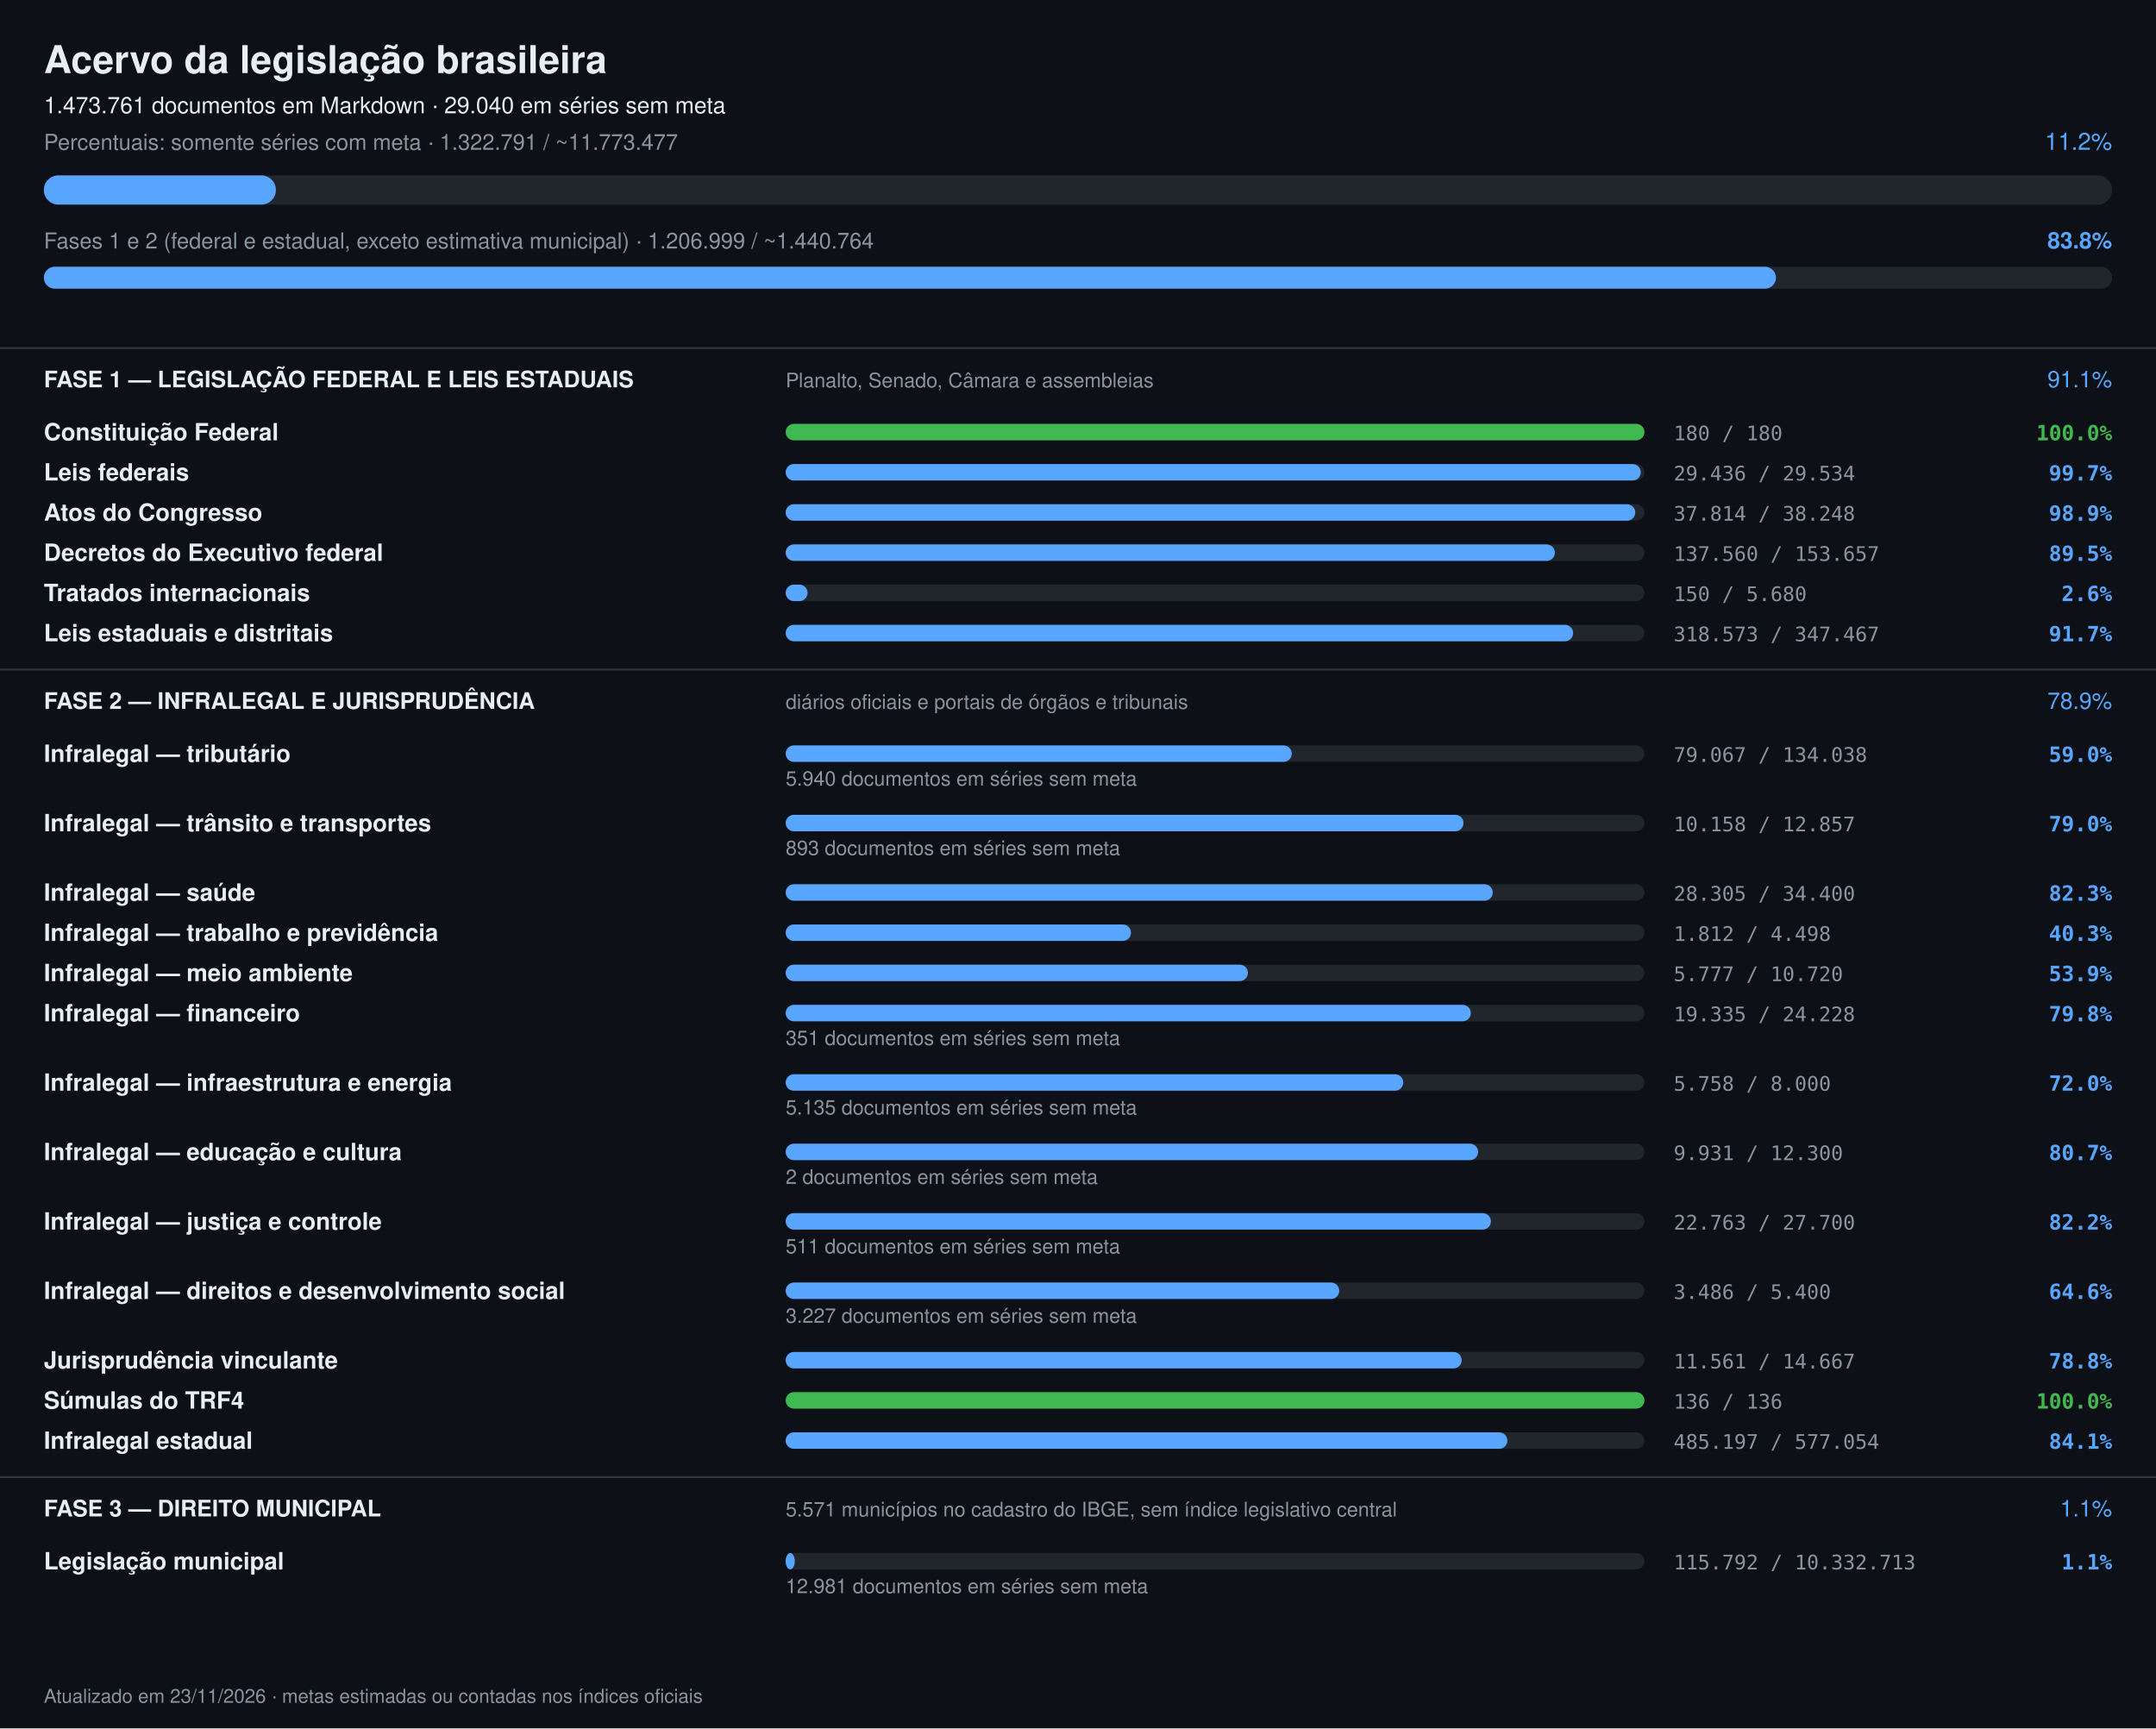
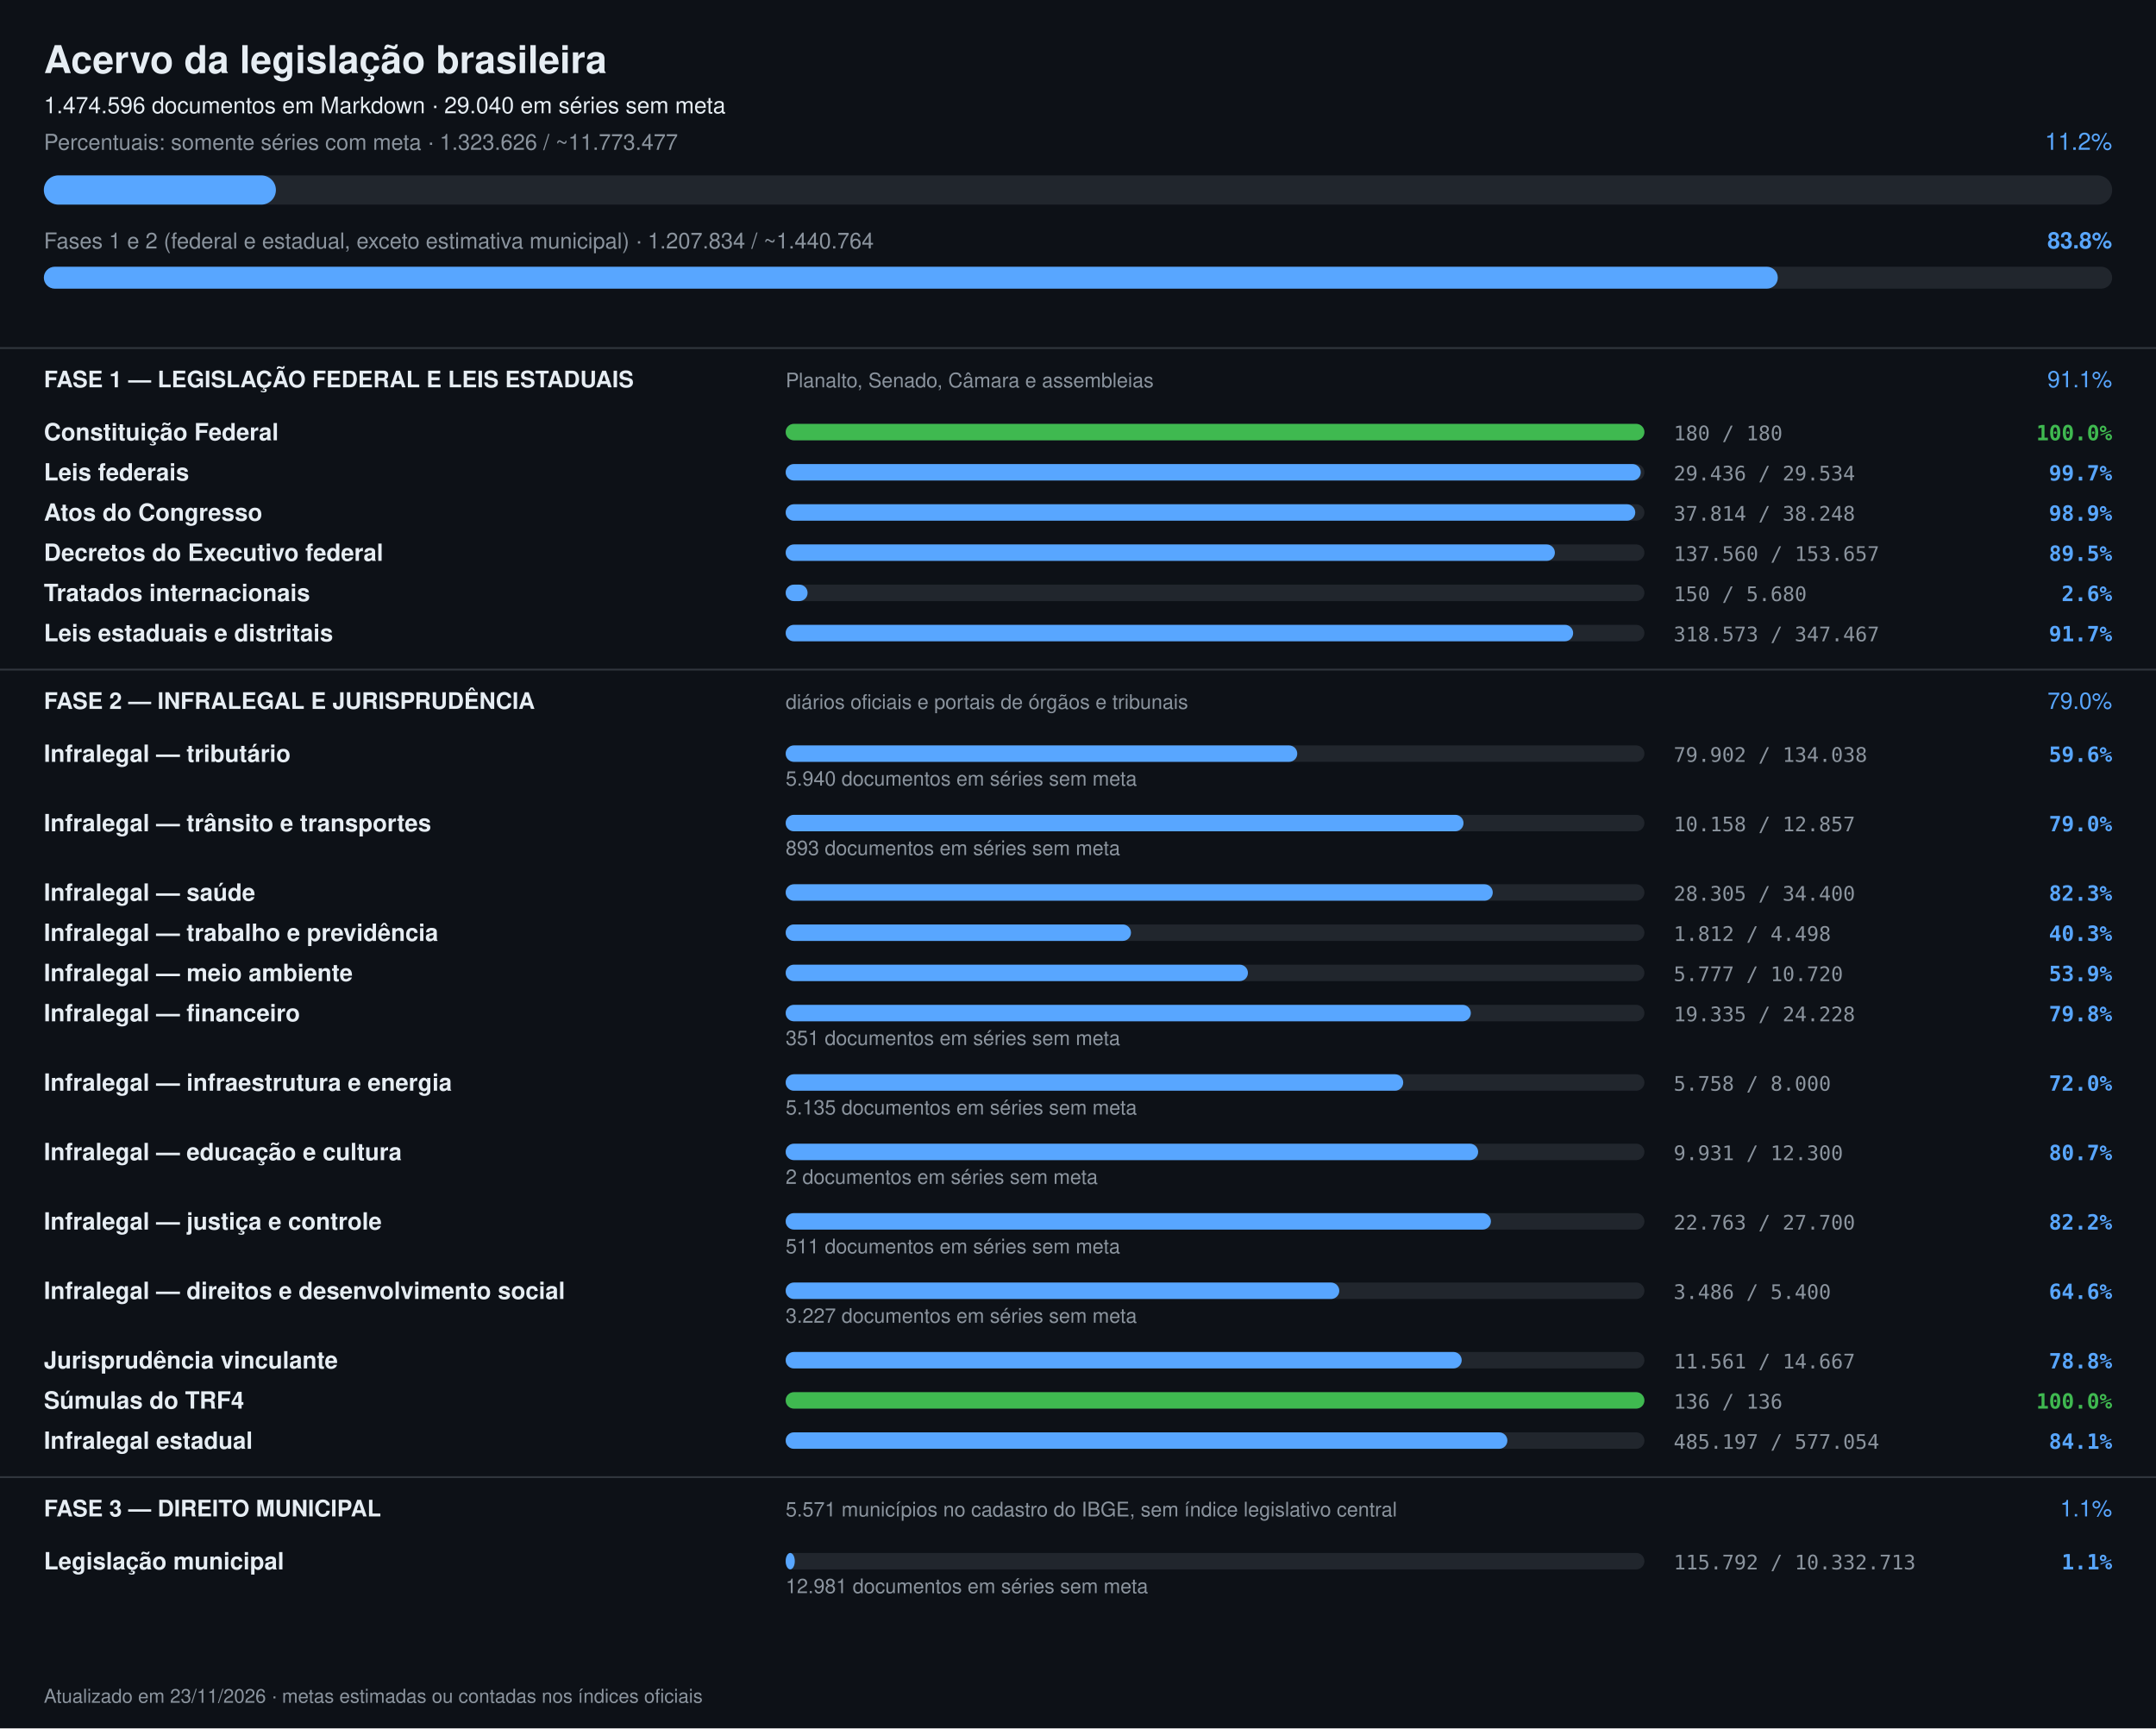
<svg xmlns="http://www.w3.org/2000/svg" width="1180" height="946" viewBox="0 0 1180 946" font-family="-apple-system,Segoe UI,Helvetica,Arial,sans-serif">
  <rect width="1180" height="946" fill="#0d1117" />
  <text x="24" y="40" font-size="21" font-weight="700" fill="#e6edf3">Acervo da legislação brasileira</text>
-   <text x="24" y="62" font-size="12.5" fill="#e6edf3">1.473.761 documentos em Markdown · 29.040 em séries sem meta</text>
-   <text x="24" y="82" font-size="12" fill="#8b949e">Percentuais: somente séries com meta · 1.322.791 / ~11.773.477</text>
+   <text x="24" y="62" font-size="12.5" fill="#e6edf3">1.474.596 documentos em Markdown · 29.040 em séries sem meta</text>
+   <text x="24" y="82" font-size="12" fill="#8b949e">Percentuais: somente séries com meta · 1.323.626 / ~11.773.477</text>
  <text x="1156" y="82" font-size="13" text-anchor="end" fill="#58a6ff">11.2%</text>
  <rect x="24" y="96" width="1132" height="16" rx="8" fill="#21262d" />
  <rect x="24" y="96" width="127" height="16" rx="8" fill="#58a6ff" />
-   <text x="24" y="136" font-size="12" fill="#8b949e">Fases 1 e 2 (federal e estadual, exceto estimativa municipal) · 1.206.999 / ~1.440.764</text>
+   <text x="24" y="136" font-size="12" fill="#8b949e">Fases 1 e 2 (federal e estadual, exceto estimativa municipal) · 1.207.834 / ~1.440.764</text>
  <text x="1156" y="136" font-size="12.5" font-weight="600" text-anchor="end" fill="#58a6ff">83.8%</text>
  <rect x="24" y="146" width="1132" height="12" rx="6" fill="#21262d" />
-   <rect x="24" y="146" width="948" height="12" rx="6" fill="#58a6ff" />
+   <rect x="24" y="146" width="949" height="12" rx="6" fill="#58a6ff" />
  <rect x="0" y="190" width="1180" height="1" fill="#30363d" />
  <text x="24" y="212" font-size="12.5" font-weight="700" fill="#e6edf3">FASE 1 — LEGISLAÇÃO FEDERAL E LEIS ESTADUAIS</text>
  <text x="430" y="212" font-size="11" fill="#8b949e">Planalto, Senado, Câmara e assembleias</text>
  <text x="1156" y="212" font-size="12.5" text-anchor="end" fill="#58a6ff">91.1%</text>
  <text x="24" y="241" font-size="13" font-weight="600" fill="#e6edf3">Constituição Federal</text>
  <rect x="430" y="232" width="470" height="9" rx="4.5" fill="#21262d" />
  <rect x="430" y="232" width="470" height="9" rx="4.5" fill="#3fb950" />
  <text x="916" y="241" font-size="11" fill="#8b949e" font-family="ui-monospace,monospace">180 / 180</text>
  <text x="1156" y="241" font-size="11.5" text-anchor="end" font-weight="600" fill="#3fb950" font-family="ui-monospace,monospace">100.0%</text>
  <text x="24" y="263" font-size="13" font-weight="600" fill="#e6edf3">Leis federais</text>
  <rect x="430" y="254" width="470" height="9" rx="4.5" fill="#21262d" />
  <rect x="430" y="254" width="468" height="9" rx="4.5" fill="#58a6ff" />
  <text x="916" y="263" font-size="11" fill="#8b949e" font-family="ui-monospace,monospace">29.436 / 29.534</text>
  <text x="1156" y="263" font-size="11.5" text-anchor="end" font-weight="600" fill="#58a6ff" font-family="ui-monospace,monospace">99.7%</text>
  <text x="24" y="285" font-size="13" font-weight="600" fill="#e6edf3">Atos do Congresso</text>
  <rect x="430" y="276" width="470" height="9" rx="4.5" fill="#21262d" />
  <rect x="430" y="276" width="465" height="9" rx="4.5" fill="#58a6ff" />
  <text x="916" y="285" font-size="11" fill="#8b949e" font-family="ui-monospace,monospace">37.814 / 38.248</text>
  <text x="1156" y="285" font-size="11.5" text-anchor="end" font-weight="600" fill="#58a6ff" font-family="ui-monospace,monospace">98.9%</text>
  <text x="24" y="307" font-size="13" font-weight="600" fill="#e6edf3">Decretos do Executivo federal</text>
  <rect x="430" y="298" width="470" height="9" rx="4.5" fill="#21262d" />
  <rect x="430" y="298" width="421" height="9" rx="4.5" fill="#58a6ff" />
  <text x="916" y="307" font-size="11" fill="#8b949e" font-family="ui-monospace,monospace">137.560 / 153.657</text>
  <text x="1156" y="307" font-size="11.5" text-anchor="end" font-weight="600" fill="#58a6ff" font-family="ui-monospace,monospace">89.5%</text>
  <text x="24" y="329" font-size="13" font-weight="600" fill="#e6edf3">Tratados internacionais</text>
  <rect x="430" y="320" width="470" height="9" rx="4.5" fill="#21262d" />
  <rect x="430" y="320" width="12" height="9" rx="4.5" fill="#58a6ff" />
  <text x="916" y="329" font-size="11" fill="#8b949e" font-family="ui-monospace,monospace">150 / 5.680</text>
  <text x="1156" y="329" font-size="11.5" text-anchor="end" font-weight="600" fill="#58a6ff" font-family="ui-monospace,monospace">2.6%</text>
  <text x="24" y="351" font-size="13" font-weight="600" fill="#e6edf3">Leis estaduais e distritais</text>
  <rect x="430" y="342" width="470" height="9" rx="4.5" fill="#21262d" />
  <rect x="430" y="342" width="431" height="9" rx="4.5" fill="#58a6ff" />
  <text x="916" y="351" font-size="11" fill="#8b949e" font-family="ui-monospace,monospace">318.573 / 347.467</text>
  <text x="1156" y="351" font-size="11.5" text-anchor="end" font-weight="600" fill="#58a6ff" font-family="ui-monospace,monospace">91.7%</text>
  <rect x="0" y="366" width="1180" height="1" fill="#30363d" />
  <text x="24" y="388" font-size="12.5" font-weight="700" fill="#e6edf3">FASE 2 — INFRALEGAL E JURISPRUDÊNCIA</text>
  <text x="430" y="388" font-size="11" fill="#8b949e">diários oficiais e portais de órgãos e tribunais</text>
-   <text x="1156" y="388" font-size="12.5" text-anchor="end" fill="#58a6ff">78.9%</text>
+   <text x="1156" y="388" font-size="12.5" text-anchor="end" fill="#58a6ff">79.0%</text>
  <text x="24" y="417" font-size="13" font-weight="600" fill="#e6edf3">Infralegal — tributário</text>
  <rect x="430" y="408" width="470" height="9" rx="4.5" fill="#21262d" />
-   <rect x="430" y="408" width="277" height="9" rx="4.5" fill="#58a6ff" />
-   <text x="916" y="417" font-size="11" fill="#8b949e" font-family="ui-monospace,monospace">79.067 / 134.038</text>
-   <text x="1156" y="417" font-size="11.5" text-anchor="end" font-weight="600" fill="#58a6ff" font-family="ui-monospace,monospace">59.0%</text>
+   <rect x="430" y="408" width="280" height="9" rx="4.5" fill="#58a6ff" />
+   <text x="916" y="417" font-size="11" fill="#8b949e" font-family="ui-monospace,monospace">79.902 / 134.038</text>
+   <text x="1156" y="417" font-size="11.5" text-anchor="end" font-weight="600" fill="#58a6ff" font-family="ui-monospace,monospace">59.6%</text>
  <text x="430" y="430" font-size="11" fill="#8b949e">5.940 documentos em séries sem meta</text>
  <text x="24" y="455" font-size="13" font-weight="600" fill="#e6edf3">Infralegal — trânsito e transportes</text>
  <rect x="430" y="446" width="470" height="9" rx="4.5" fill="#21262d" />
  <rect x="430" y="446" width="371" height="9" rx="4.5" fill="#58a6ff" />
  <text x="916" y="455" font-size="11" fill="#8b949e" font-family="ui-monospace,monospace">10.158 / 12.857</text>
  <text x="1156" y="455" font-size="11.5" text-anchor="end" font-weight="600" fill="#58a6ff" font-family="ui-monospace,monospace">79.0%</text>
  <text x="430" y="468" font-size="11" fill="#8b949e">893 documentos em séries sem meta</text>
  <text x="24" y="493" font-size="13" font-weight="600" fill="#e6edf3">Infralegal — saúde</text>
  <rect x="430" y="484" width="470" height="9" rx="4.5" fill="#21262d" />
  <rect x="430" y="484" width="387" height="9" rx="4.5" fill="#58a6ff" />
  <text x="916" y="493" font-size="11" fill="#8b949e" font-family="ui-monospace,monospace">28.305 / 34.400</text>
  <text x="1156" y="493" font-size="11.5" text-anchor="end" font-weight="600" fill="#58a6ff" font-family="ui-monospace,monospace">82.3%</text>
  <text x="24" y="515" font-size="13" font-weight="600" fill="#e6edf3">Infralegal — trabalho e previdência</text>
  <rect x="430" y="506" width="470" height="9" rx="4.5" fill="#21262d" />
  <rect x="430" y="506" width="189" height="9" rx="4.5" fill="#58a6ff" />
  <text x="916" y="515" font-size="11" fill="#8b949e" font-family="ui-monospace,monospace">1.812 / 4.498</text>
  <text x="1156" y="515" font-size="11.5" text-anchor="end" font-weight="600" fill="#58a6ff" font-family="ui-monospace,monospace">40.3%</text>
  <text x="24" y="537" font-size="13" font-weight="600" fill="#e6edf3">Infralegal — meio ambiente</text>
  <rect x="430" y="528" width="470" height="9" rx="4.5" fill="#21262d" />
  <rect x="430" y="528" width="253" height="9" rx="4.5" fill="#58a6ff" />
  <text x="916" y="537" font-size="11" fill="#8b949e" font-family="ui-monospace,monospace">5.777 / 10.720</text>
  <text x="1156" y="537" font-size="11.5" text-anchor="end" font-weight="600" fill="#58a6ff" font-family="ui-monospace,monospace">53.9%</text>
  <text x="24" y="559" font-size="13" font-weight="600" fill="#e6edf3">Infralegal — financeiro</text>
  <rect x="430" y="550" width="470" height="9" rx="4.5" fill="#21262d" />
  <rect x="430" y="550" width="375" height="9" rx="4.5" fill="#58a6ff" />
  <text x="916" y="559" font-size="11" fill="#8b949e" font-family="ui-monospace,monospace">19.335 / 24.228</text>
  <text x="1156" y="559" font-size="11.5" text-anchor="end" font-weight="600" fill="#58a6ff" font-family="ui-monospace,monospace">79.8%</text>
  <text x="430" y="572" font-size="11" fill="#8b949e">351 documentos em séries sem meta</text>
  <text x="24" y="597" font-size="13" font-weight="600" fill="#e6edf3">Infralegal — infraestrutura e energia</text>
  <rect x="430" y="588" width="470" height="9" rx="4.5" fill="#21262d" />
  <rect x="430" y="588" width="338" height="9" rx="4.5" fill="#58a6ff" />
  <text x="916" y="597" font-size="11" fill="#8b949e" font-family="ui-monospace,monospace">5.758 / 8.000</text>
  <text x="1156" y="597" font-size="11.5" text-anchor="end" font-weight="600" fill="#58a6ff" font-family="ui-monospace,monospace">72.0%</text>
  <text x="430" y="610" font-size="11" fill="#8b949e">5.135 documentos em séries sem meta</text>
  <text x="24" y="635" font-size="13" font-weight="600" fill="#e6edf3">Infralegal — educação e cultura</text>
  <rect x="430" y="626" width="470" height="9" rx="4.5" fill="#21262d" />
  <rect x="430" y="626" width="379" height="9" rx="4.5" fill="#58a6ff" />
  <text x="916" y="635" font-size="11" fill="#8b949e" font-family="ui-monospace,monospace">9.931 / 12.300</text>
  <text x="1156" y="635" font-size="11.5" text-anchor="end" font-weight="600" fill="#58a6ff" font-family="ui-monospace,monospace">80.7%</text>
  <text x="430" y="648" font-size="11" fill="#8b949e">2 documentos em séries sem meta</text>
  <text x="24" y="673" font-size="13" font-weight="600" fill="#e6edf3">Infralegal — justiça e controle</text>
  <rect x="430" y="664" width="470" height="9" rx="4.5" fill="#21262d" />
  <rect x="430" y="664" width="386" height="9" rx="4.5" fill="#58a6ff" />
  <text x="916" y="673" font-size="11" fill="#8b949e" font-family="ui-monospace,monospace">22.763 / 27.700</text>
  <text x="1156" y="673" font-size="11.5" text-anchor="end" font-weight="600" fill="#58a6ff" font-family="ui-monospace,monospace">82.2%</text>
  <text x="430" y="686" font-size="11" fill="#8b949e">511 documentos em séries sem meta</text>
  <text x="24" y="711" font-size="13" font-weight="600" fill="#e6edf3">Infralegal — direitos e desenvolvimento social</text>
  <rect x="430" y="702" width="470" height="9" rx="4.5" fill="#21262d" />
  <rect x="430" y="702" width="303" height="9" rx="4.5" fill="#58a6ff" />
  <text x="916" y="711" font-size="11" fill="#8b949e" font-family="ui-monospace,monospace">3.486 / 5.400</text>
  <text x="1156" y="711" font-size="11.5" text-anchor="end" font-weight="600" fill="#58a6ff" font-family="ui-monospace,monospace">64.6%</text>
  <text x="430" y="724" font-size="11" fill="#8b949e">3.227 documentos em séries sem meta</text>
  <text x="24" y="749" font-size="13" font-weight="600" fill="#e6edf3">Jurisprudência vinculante</text>
  <rect x="430" y="740" width="470" height="9" rx="4.5" fill="#21262d" />
  <rect x="430" y="740" width="370" height="9" rx="4.5" fill="#58a6ff" />
  <text x="916" y="749" font-size="11" fill="#8b949e" font-family="ui-monospace,monospace">11.561 / 14.667</text>
  <text x="1156" y="749" font-size="11.5" text-anchor="end" font-weight="600" fill="#58a6ff" font-family="ui-monospace,monospace">78.8%</text>
  <text x="24" y="771" font-size="13" font-weight="600" fill="#e6edf3">Súmulas do TRF4</text>
  <rect x="430" y="762" width="470" height="9" rx="4.5" fill="#21262d" />
  <rect x="430" y="762" width="470" height="9" rx="4.5" fill="#3fb950" />
  <text x="916" y="771" font-size="11" fill="#8b949e" font-family="ui-monospace,monospace">136 / 136</text>
  <text x="1156" y="771" font-size="11.5" text-anchor="end" font-weight="600" fill="#3fb950" font-family="ui-monospace,monospace">100.0%</text>
  <text x="24" y="793" font-size="13" font-weight="600" fill="#e6edf3">Infralegal estadual</text>
  <rect x="430" y="784" width="470" height="9" rx="4.5" fill="#21262d" />
  <rect x="430" y="784" width="395" height="9" rx="4.5" fill="#58a6ff" />
  <text x="916" y="793" font-size="11" fill="#8b949e" font-family="ui-monospace,monospace">485.197 / 577.054</text>
  <text x="1156" y="793" font-size="11.5" text-anchor="end" font-weight="600" fill="#58a6ff" font-family="ui-monospace,monospace">84.1%</text>
  <rect x="0" y="808" width="1180" height="1" fill="#30363d" />
  <text x="24" y="830" font-size="12.5" font-weight="700" fill="#e6edf3">FASE 3 — DIREITO MUNICIPAL</text>
  <text x="430" y="830" font-size="11" fill="#8b949e">5.571 municípios no cadastro do IBGE, sem índice legislativo central</text>
  <text x="1156" y="830" font-size="12.5" text-anchor="end" fill="#58a6ff">1.1%</text>
  <text x="24" y="859" font-size="13" font-weight="600" fill="#e6edf3">Legislação municipal</text>
  <rect x="430" y="850" width="470" height="9" rx="4.5" fill="#21262d" />
  <rect x="430" y="850" width="5" height="9" rx="4.5" fill="#58a6ff" />
  <text x="916" y="859" font-size="11" fill="#8b949e" font-family="ui-monospace,monospace">115.792 / 10.332.713</text>
  <text x="1156" y="859" font-size="11.5" text-anchor="end" font-weight="600" fill="#58a6ff" font-family="ui-monospace,monospace">1.1%</text>
  <text x="430" y="872" font-size="11" fill="#8b949e">12.981 documentos em séries sem meta</text>
  <text x="24" y="932" font-size="10.5" fill="#8b949e">Atualizado em 23/11/2026 · metas estimadas ou contadas nos índices oficiais</text>
</svg>
